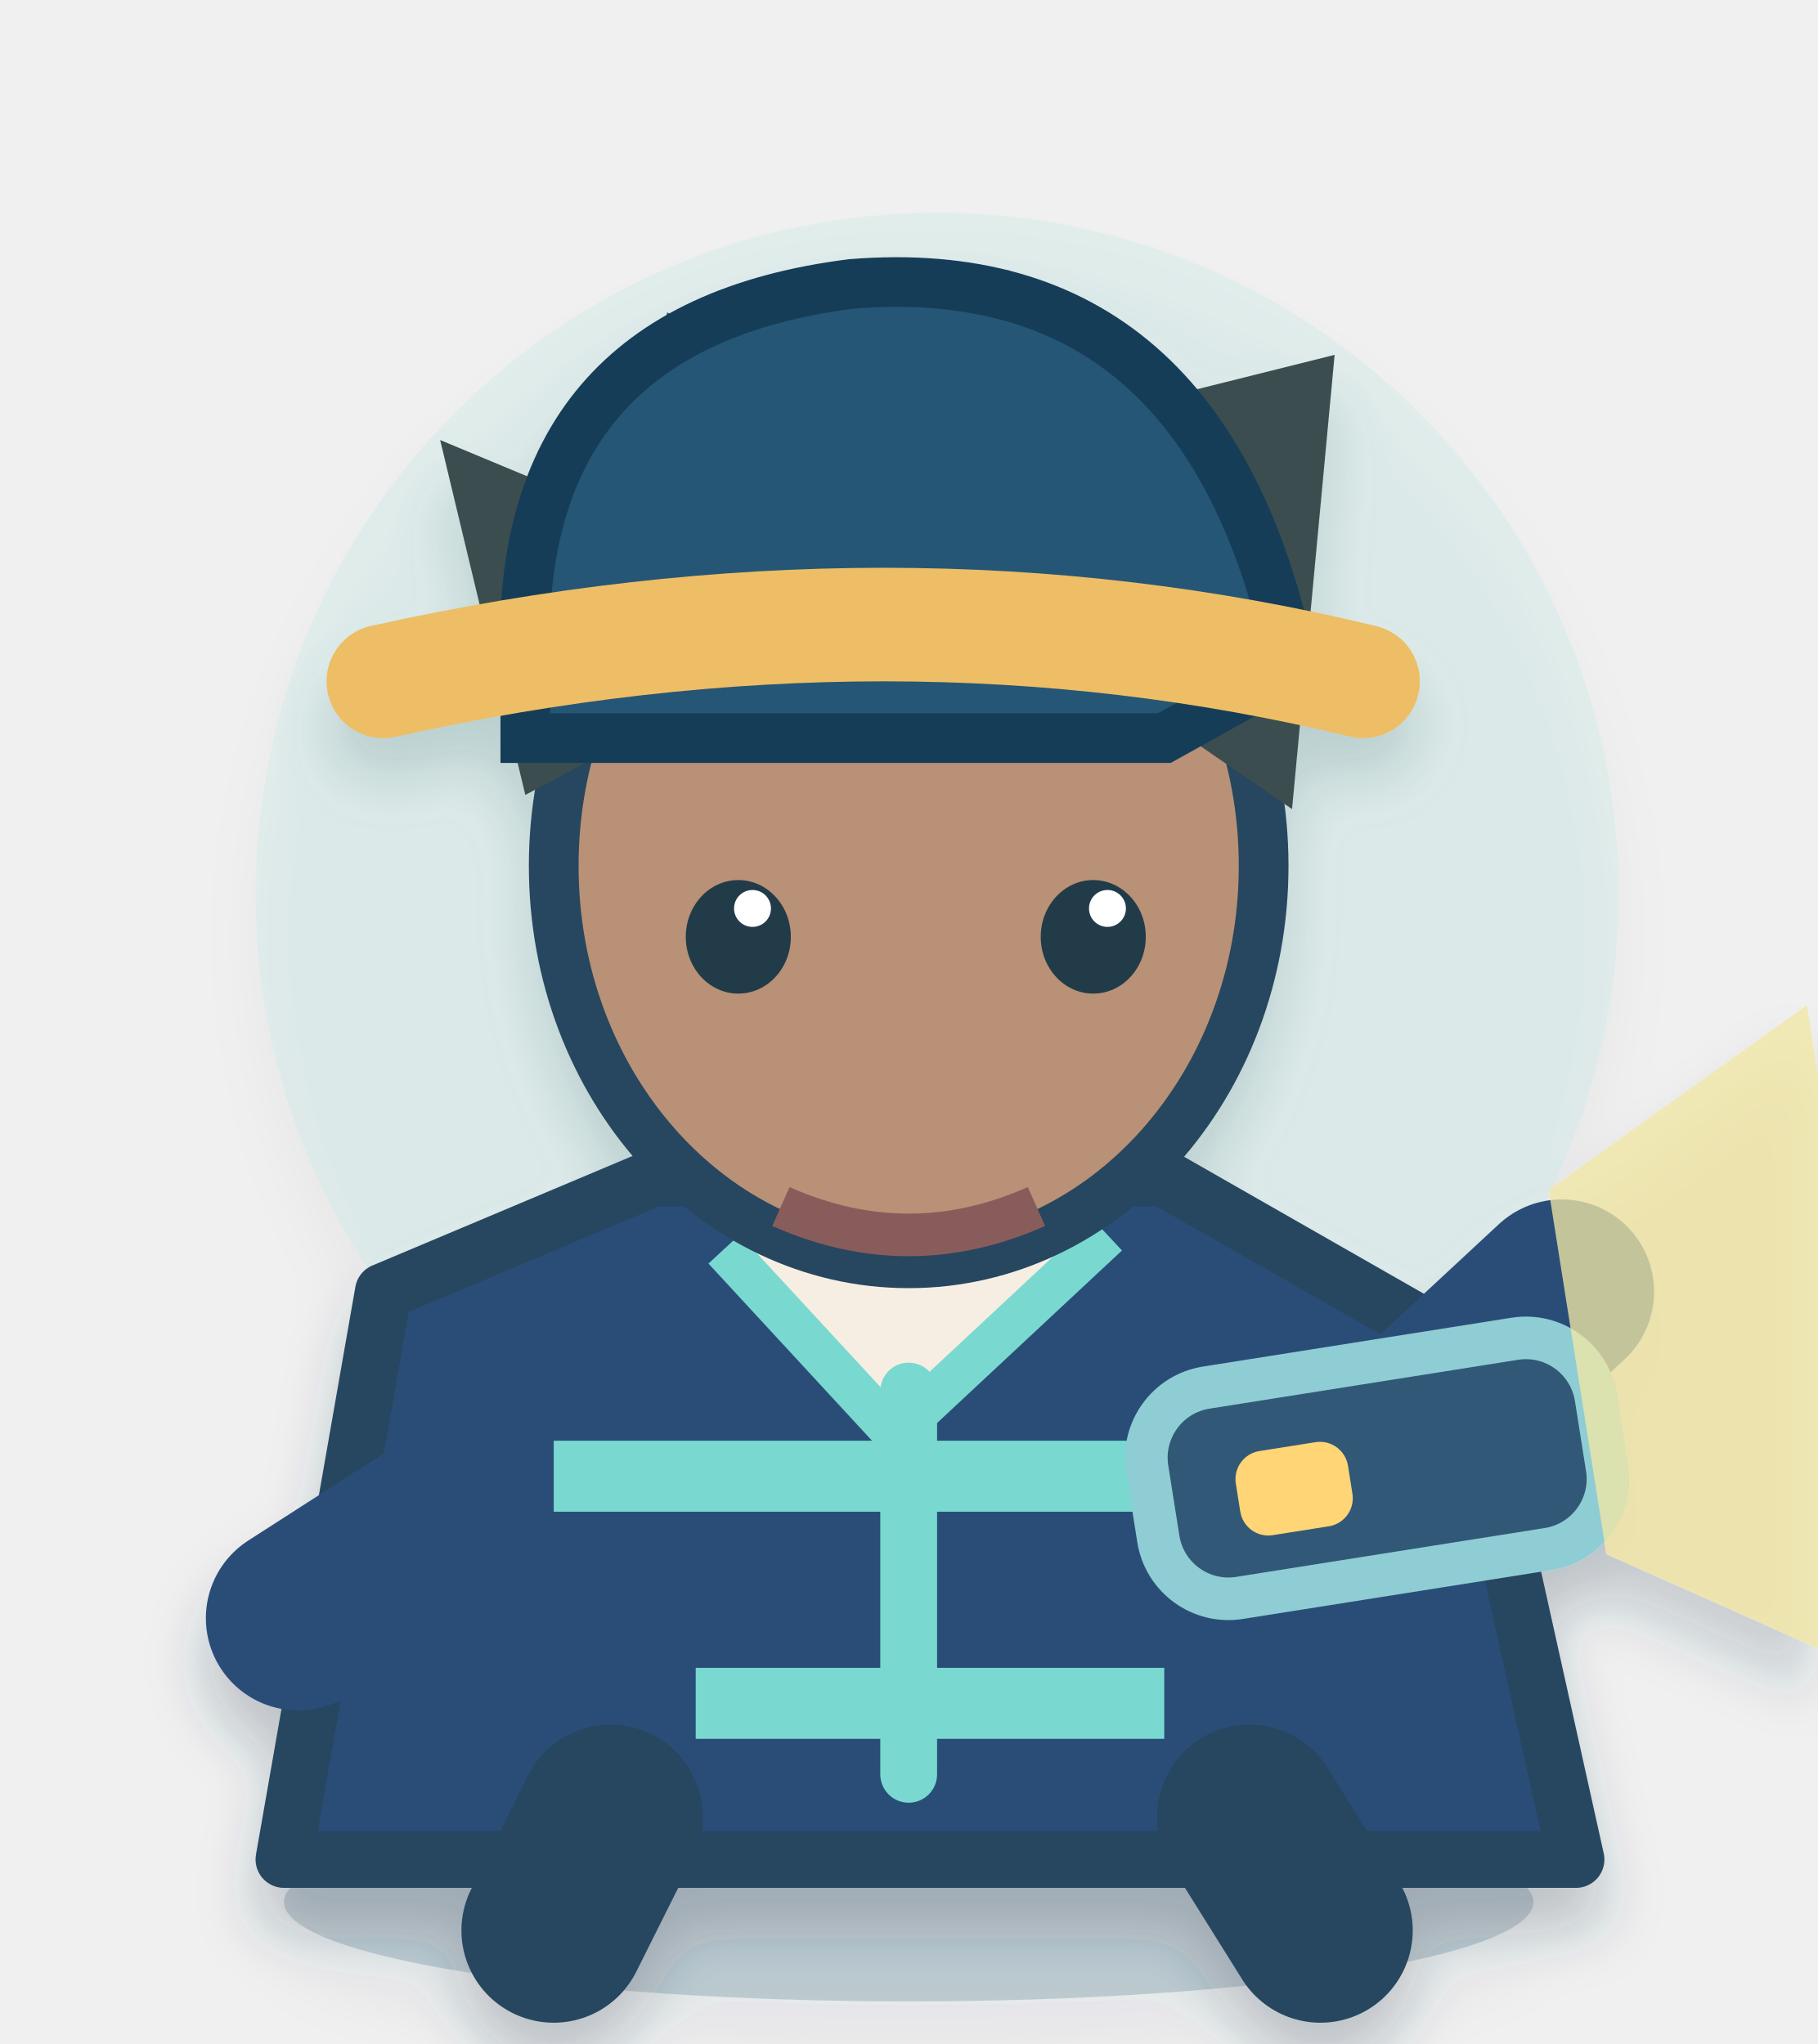
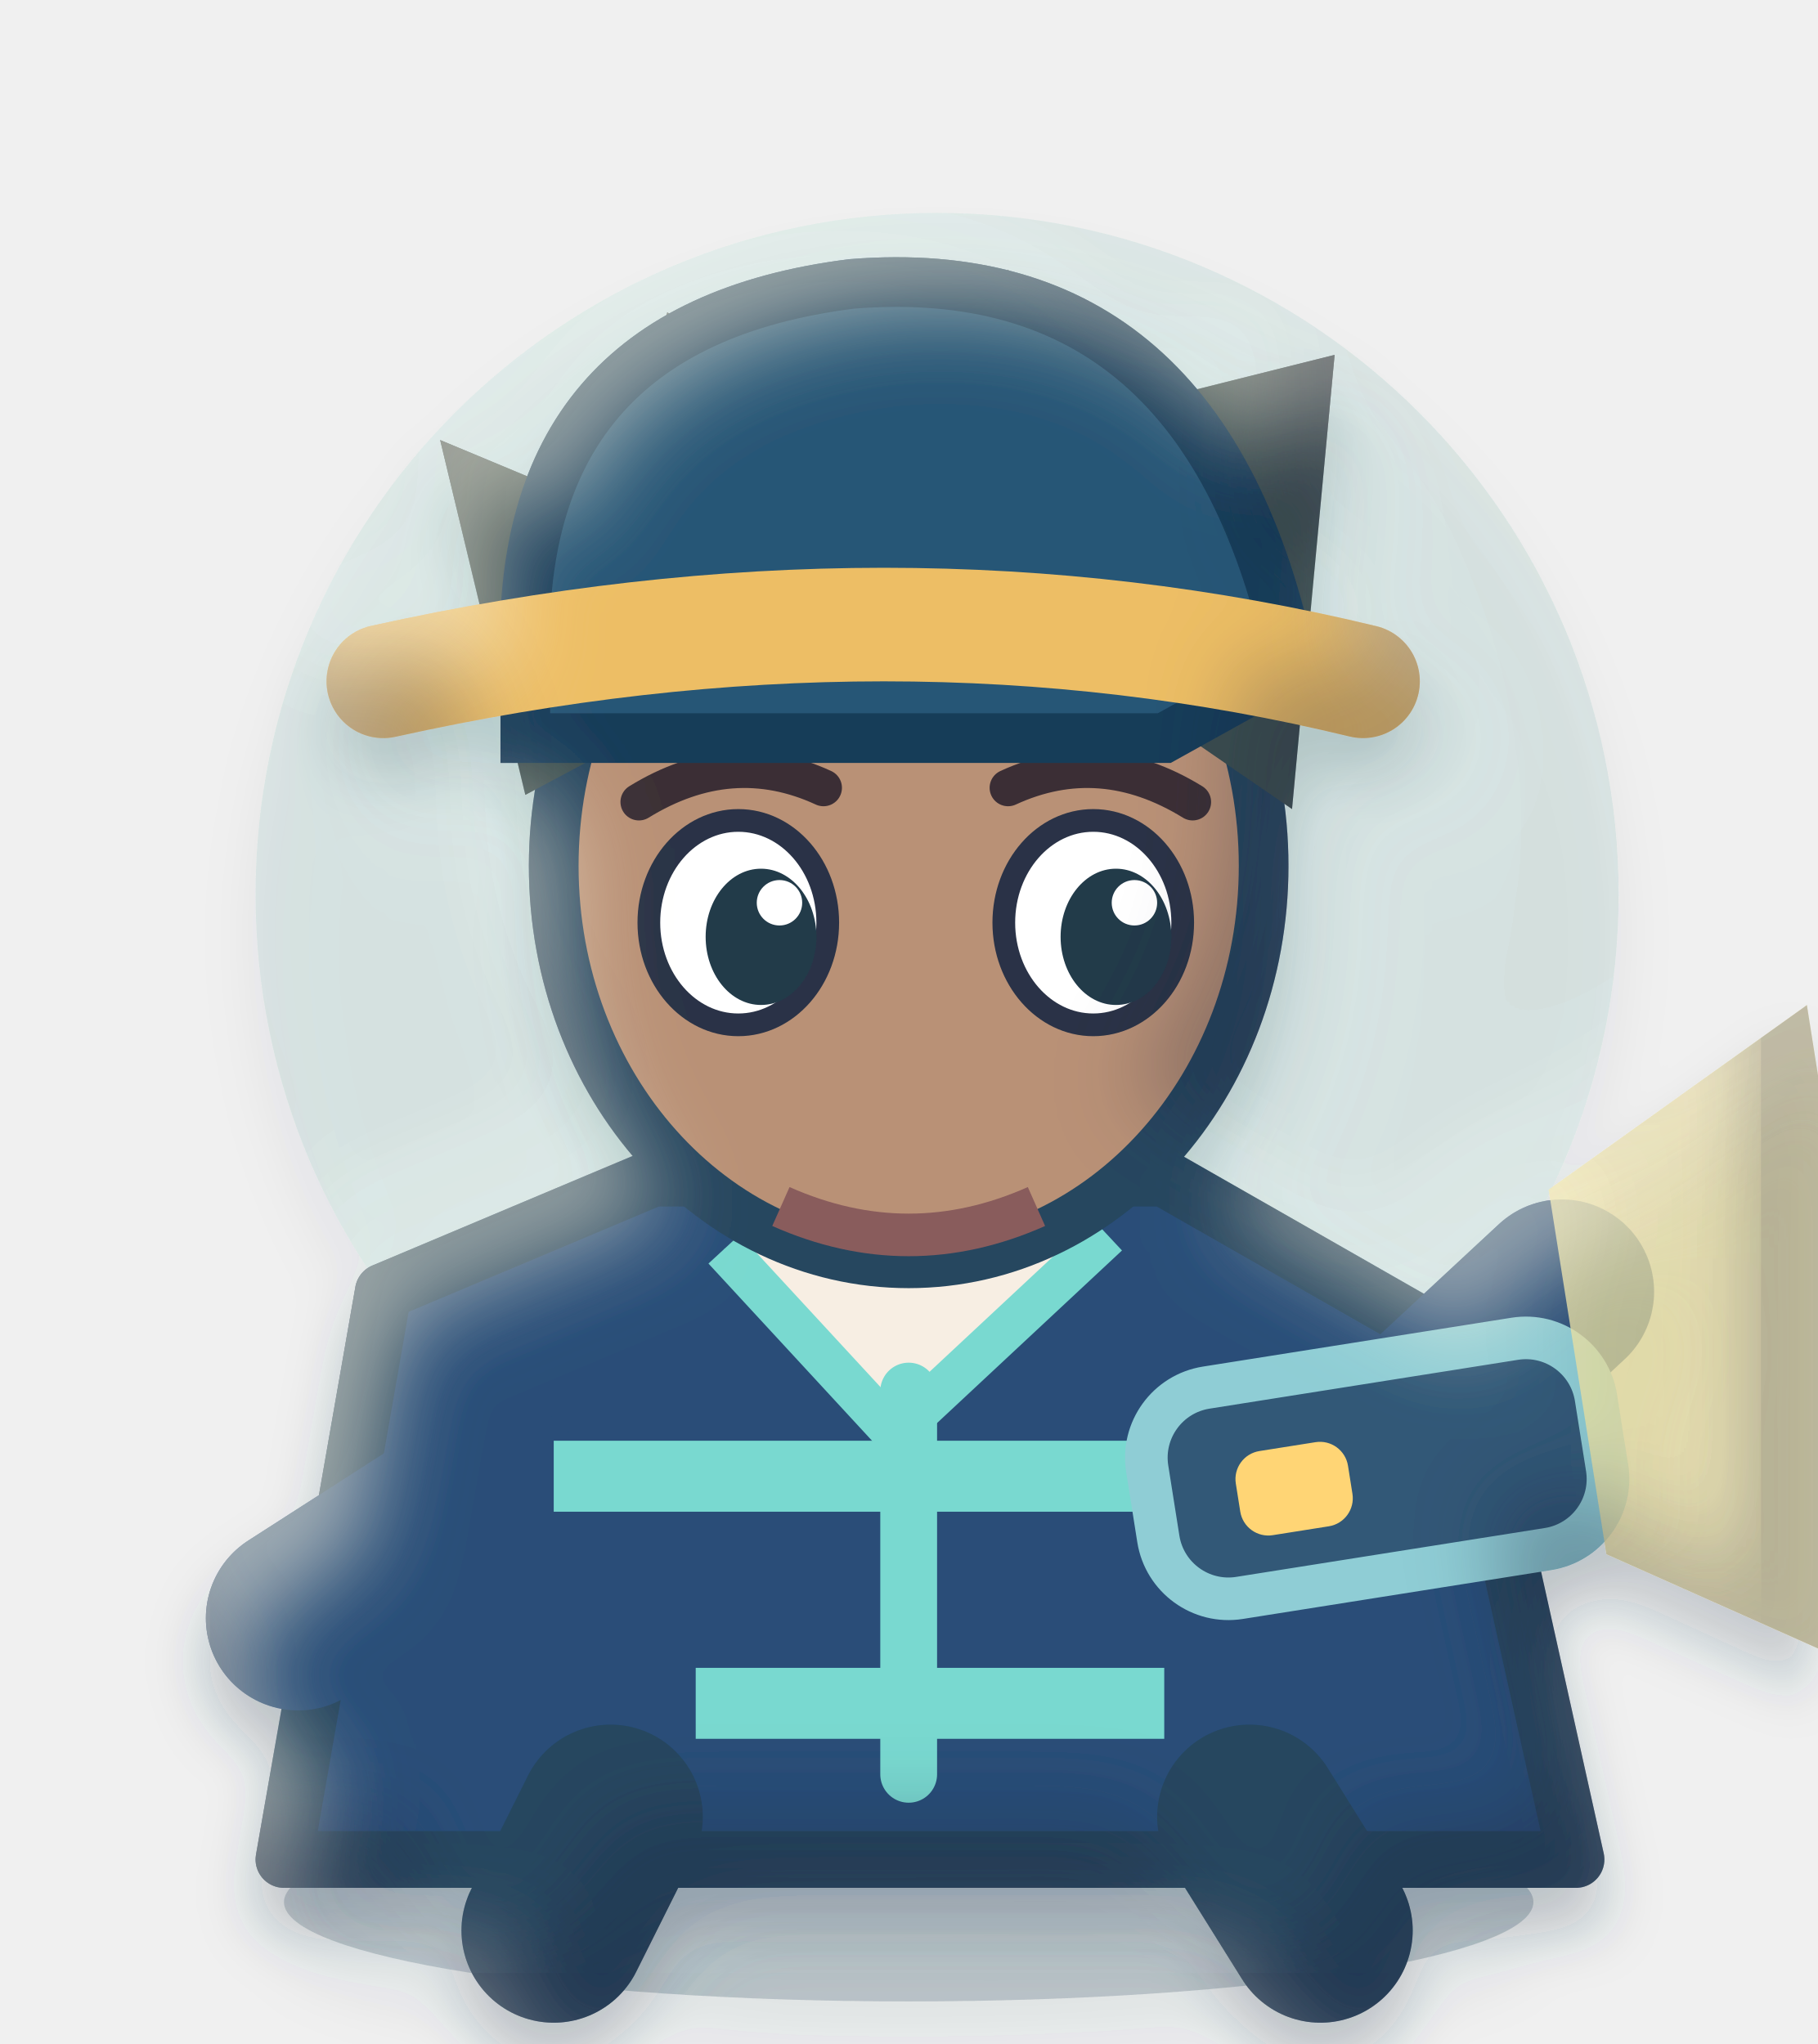
<svg xmlns="http://www.w3.org/2000/svg" viewBox="0 0 128 144" role="img" aria-labelledby="title-integrity">
  <defs>
    <filter id="shadow" x="-25%" y="-25%" width="150%" height="150%">
      <feDropShadow dx="0" dy="3" stdDeviation="2" flood-color="#163950" flood-opacity=".25" />
    </filter>
+     <filter id="vol" x="-5%" y="-5%" width="110%" height="110%" color-interpolation-filters="sRGB">
+       <feGaussianBlur in="SourceAlpha" stdDeviation="3" result="b" />
+       <feOffset in="b" dx="3" dy="4" result="lo" />
+       <feComposite in="SourceAlpha" in2="lo" operator="out" result="rim" />
+       <feFlood flood-color="#fff8e4" flood-opacity=".55" />
+       <feComposite in2="rim" operator="in" result="light" />
+       <feOffset in="b" dx="-4" dy="-5" result="so" />
+       <feComposite in="SourceAlpha" in2="so" operator="out" result="edge" />
+       <feFlood flood-color="#1c1d3a" flood-opacity=".32" />
+       <feComposite in2="edge" operator="in" result="shade" />
+       <feMerge>
+         <feMergeNode in="SourceGraphic" />
+         <feMergeNode in="light" />
+         <feMergeNode in="shade" />
+       </feMerge>
+     </filter>
  </defs>
  <g filter="url(#shadow)">
-     <ellipse cx="64" cy="134" rx="44" ry="7" fill="#0d3e58" opacity=".18" />
-     <circle cx="66" cy="63" r="48" fill="#79d9d0" opacity=".13" />
-     <path d="M20 131L27 91 46 83H82L103 95 111 131Z" fill="#294e78" stroke="#26465f" stroke-width="4" stroke-linejoin="round" />
-     <path d="M35 105L21 114M96 104L110 91" stroke="#294e78" stroke-width="13" stroke-linecap="round" />
-     <path d="M43 128L39 136M88 128L93 136" stroke="#26465f" stroke-width="13" stroke-linecap="round" />
-     <path d="M51 88L63 101 78 87" fill="#f7eee3" stroke="#79d9d0" stroke-width="3" />
-     <path d="M64 98V125" stroke="#79d9d0" stroke-width="4" stroke-linecap="round" />
-     <ellipse cx="64" cy="61" rx="25" ry="28" fill="#b99176" stroke="#26465f" stroke-width="3.5" />
-     <path d="M37 56L31 31 43 36 47 22 59 31 71 19 78 29 94 25 91 57 75 46 52 48Z" fill="#3b4e50" />
-     <ellipse cx="52" cy="66" rx="3.7" ry="4" fill="#223a4a" />
-     <ellipse cx="77" cy="66" rx="3.7" ry="4" fill="#223a4a" />
-     <circle cx="53" cy="64" r="1.3" fill="#fff" />
-     <circle cx="78" cy="64" r="1.3" fill="#fff" />
-     <path d="M55 85Q64 89 73 85" fill="none" stroke="#895b5c" stroke-width="3" />
-     <path d="M39 104H91M49 120H82" stroke="#79d9d0" stroke-width="5" />
-     <path d="M37 47Q36 23 60 20Q85 18 91 47L82 52H37Z" fill="#275676" stroke="#173c59" stroke-width="3.5" />
-     <path d="M27 48Q63 40 96 48" fill="none" stroke="#edbe65" stroke-width="8" stroke-linecap="round" />
-     <g transform="translate(103 103) rotate(-9)">
-       <rect x="-22" y="-8" width="32" height="15" rx="5" fill="#315877" stroke="#8fcdd5" stroke-width="3" />
-       <path d="M9-18L29-28V21L9 8Z" fill="#f1e7a5" opacity=".77" />
-       <rect x="-16" y="-3" width="8" height="6" rx="2" fill="#ffd574" />
+     <g filter="url(#vol)">
+       <ellipse cx="64" cy="134" rx="44" ry="7" fill="#0d3e58" opacity=".18" />
+       <circle cx="66" cy="63" r="48" fill="#79d9d0" opacity=".13" />
+       <path d="M20 131L27 91 46 83H82L103 95 111 131Z" fill="#294e78" stroke="#26465f" stroke-width="4" stroke-linejoin="round" />
+       <path d="M35 105L21 114M96 104L110 91" stroke="#294e78" stroke-width="13" stroke-linecap="round" />
+       <path d="M43 128L39 136M88 128L93 136" stroke="#26465f" stroke-width="13" stroke-linecap="round" />
+       <path d="M51 88L63 101 78 87" fill="#f7eee3" stroke="#79d9d0" stroke-width="3" />
+       <path d="M64 98V125" stroke="#79d9d0" stroke-width="4" stroke-linecap="round" />
+       <ellipse cx="64" cy="61" rx="25" ry="28" fill="#b99176" stroke="#26465f" stroke-width="3.5" />
+       <path d="M37 56L31 31 43 36 47 22 59 31 71 19 78 29 94 25 91 57 75 46 52 48Z" fill="#3b4e50" />
+       <ellipse cx="52" cy="65" rx="6.3" ry="7.2" fill="#fff" stroke="#2a3346" stroke-width="1.6" />
+       <ellipse cx="53.6" cy="66" rx="3.9" ry="4.8" fill="#223a4a" />
+       <circle cx="54.9" cy="63.6" r="1.6" fill="#fff" />
+       <ellipse cx="77" cy="65" rx="6.3" ry="7.2" fill="#fff" stroke="#2a3346" stroke-width="1.6" />
+       <ellipse cx="78.6" cy="66" rx="3.9" ry="4.8" fill="#223a4a" />
+       <circle cx="79.9" cy="63.6" r="1.6" fill="#fff" />
+       <path d="M45 56.5Q51.5 52.5 58 55.5M71 55.5Q77.5 52.5 84 56.5" fill="none" stroke="#3b2f36" stroke-width="2.6" stroke-linecap="round" />
+       <path d="M55 85Q64 89 73 85" fill="none" stroke="#895b5c" stroke-width="3" />
+       <path d="M39 104H91M49 120H82" stroke="#79d9d0" stroke-width="5" />
+       <path d="M37 47Q36 23 60 20Q85 18 91 47L82 52H37Z" fill="#275676" stroke="#173c59" stroke-width="3.5" />
+       <path d="M27 48Q63 40 96 48" fill="none" stroke="#edbe65" stroke-width="8" stroke-linecap="round" />
+       <g transform="translate(103 103) rotate(-9)">
+         <rect x="-22" y="-8" width="32" height="15" rx="5" fill="#315877" stroke="#8fcdd5" stroke-width="3" />
+         <path d="M9-18L29-28V21L9 8Z" fill="#f1e7a5" opacity=".77" />
+         <rect x="-16" y="-3" width="8" height="6" rx="2" fill="#ffd574" />
+       </g>
    </g>
  </g>
</svg>
